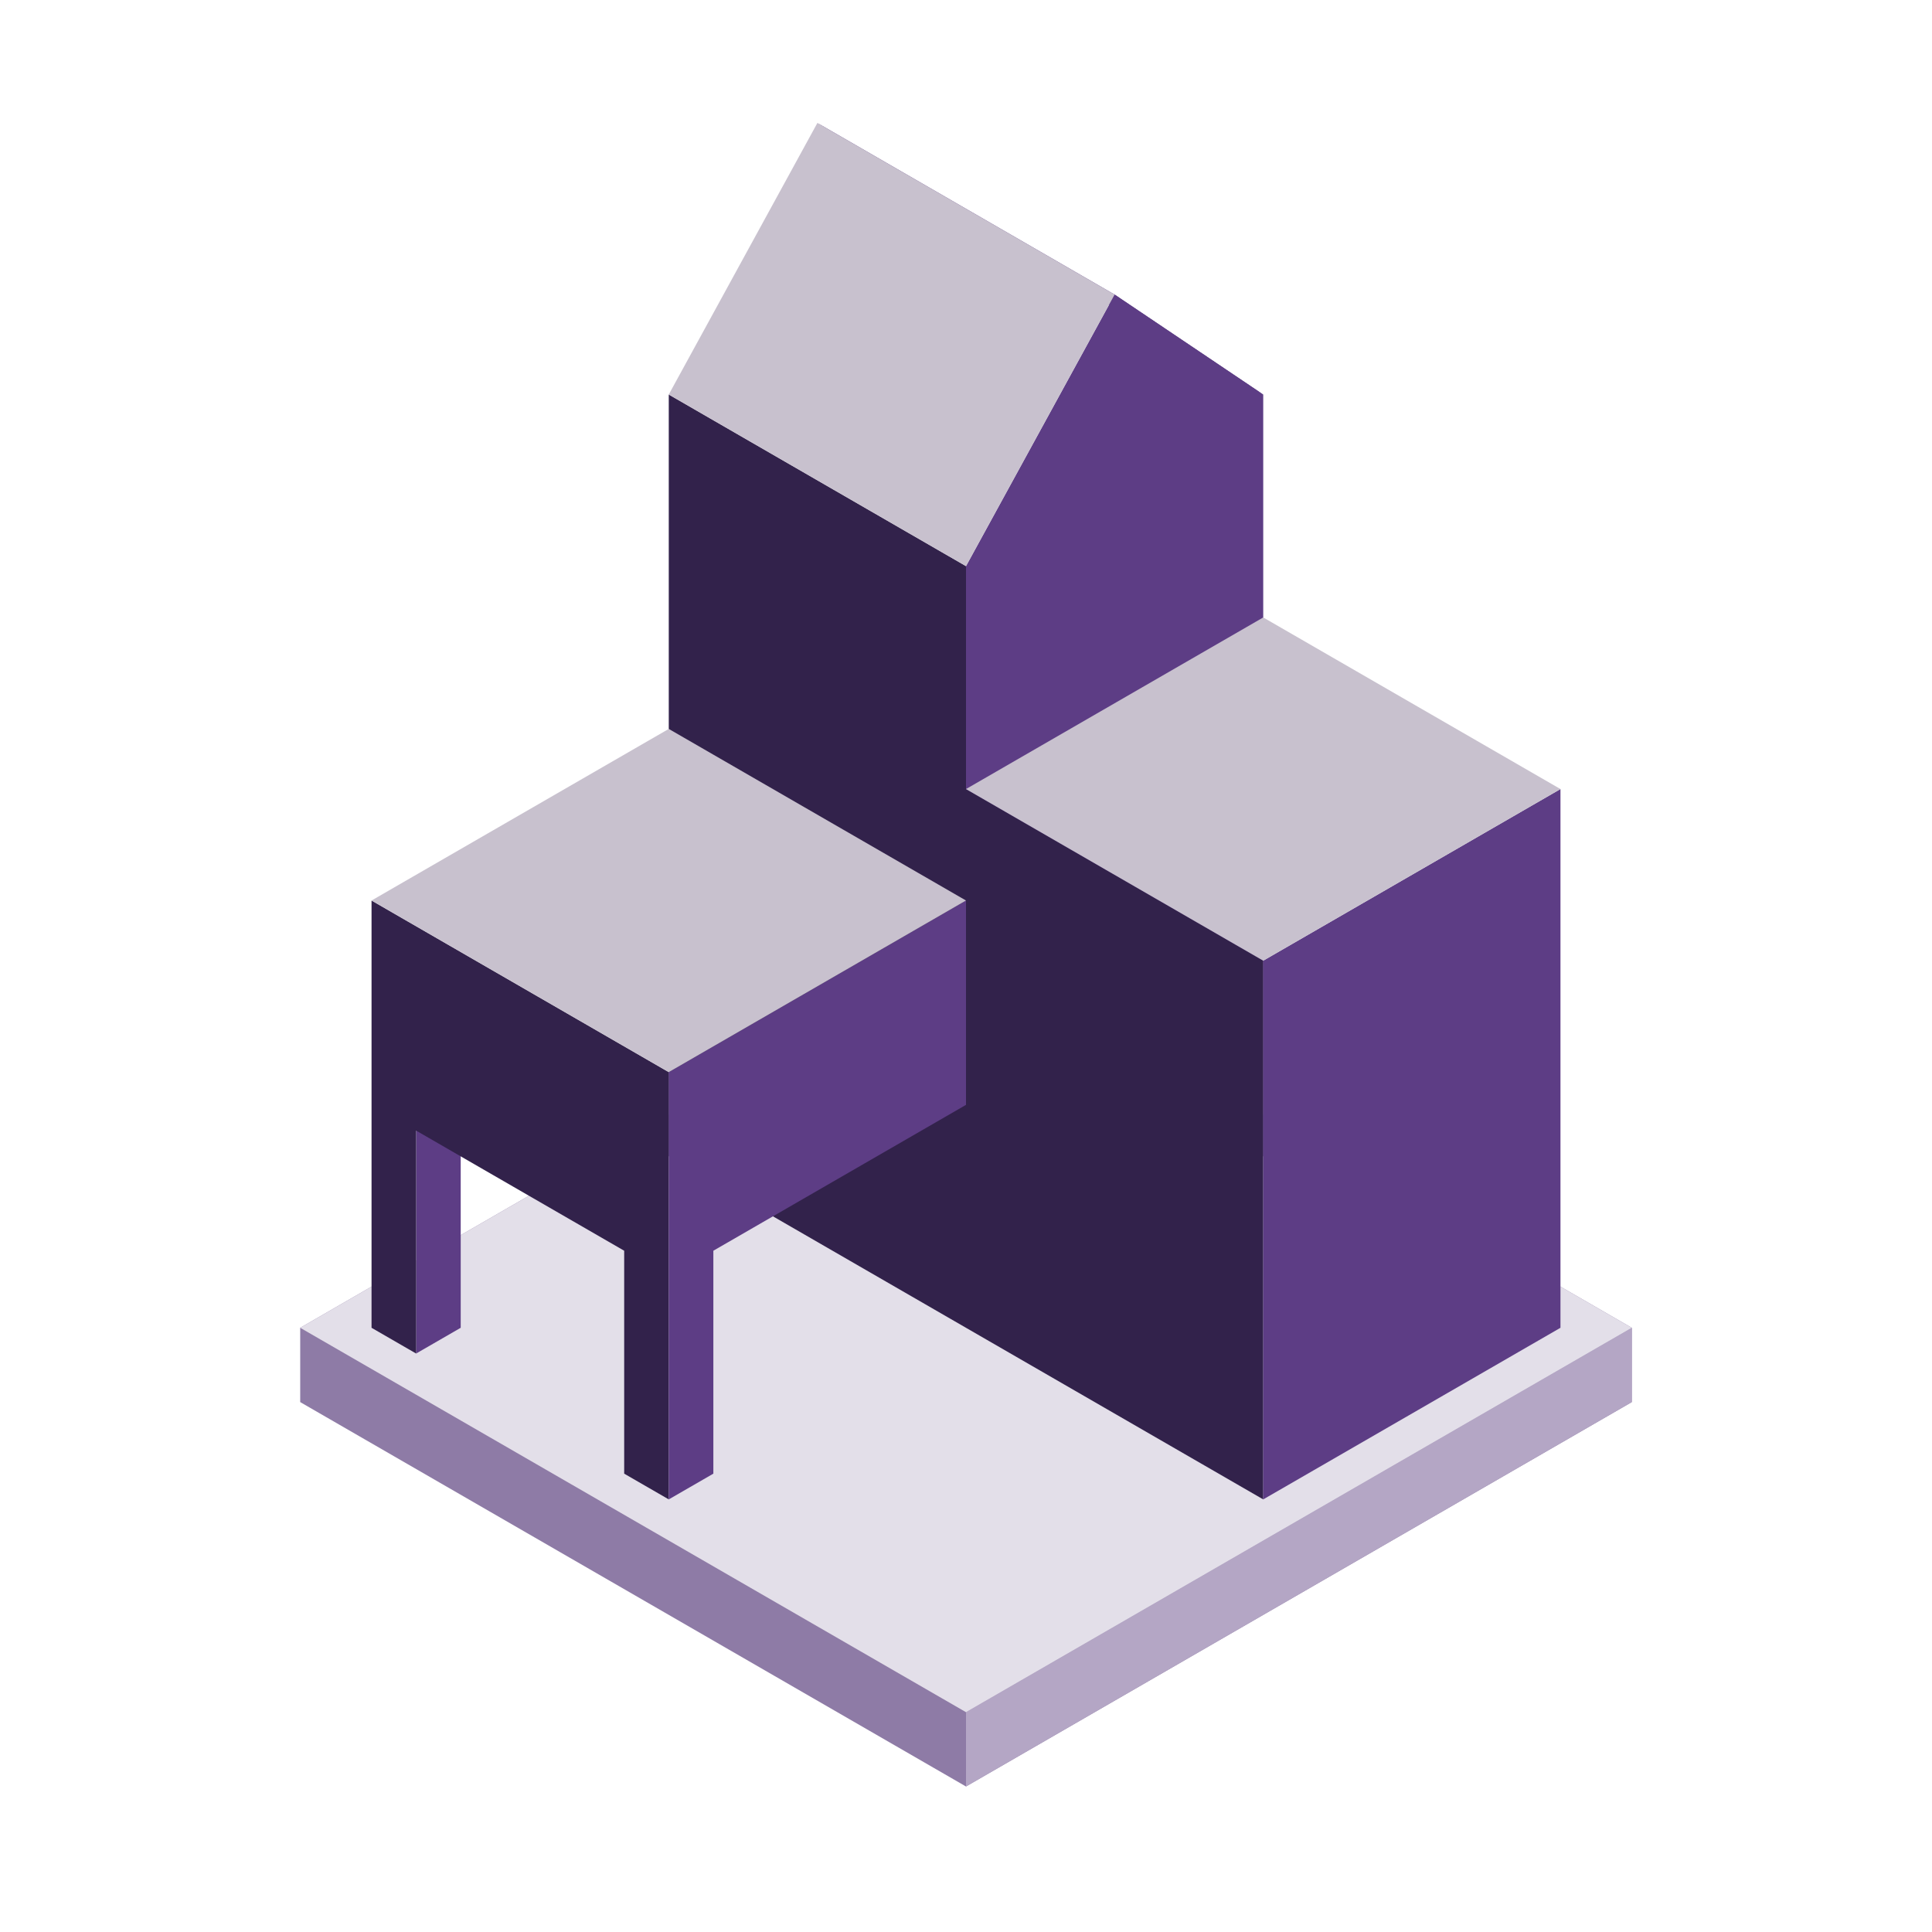
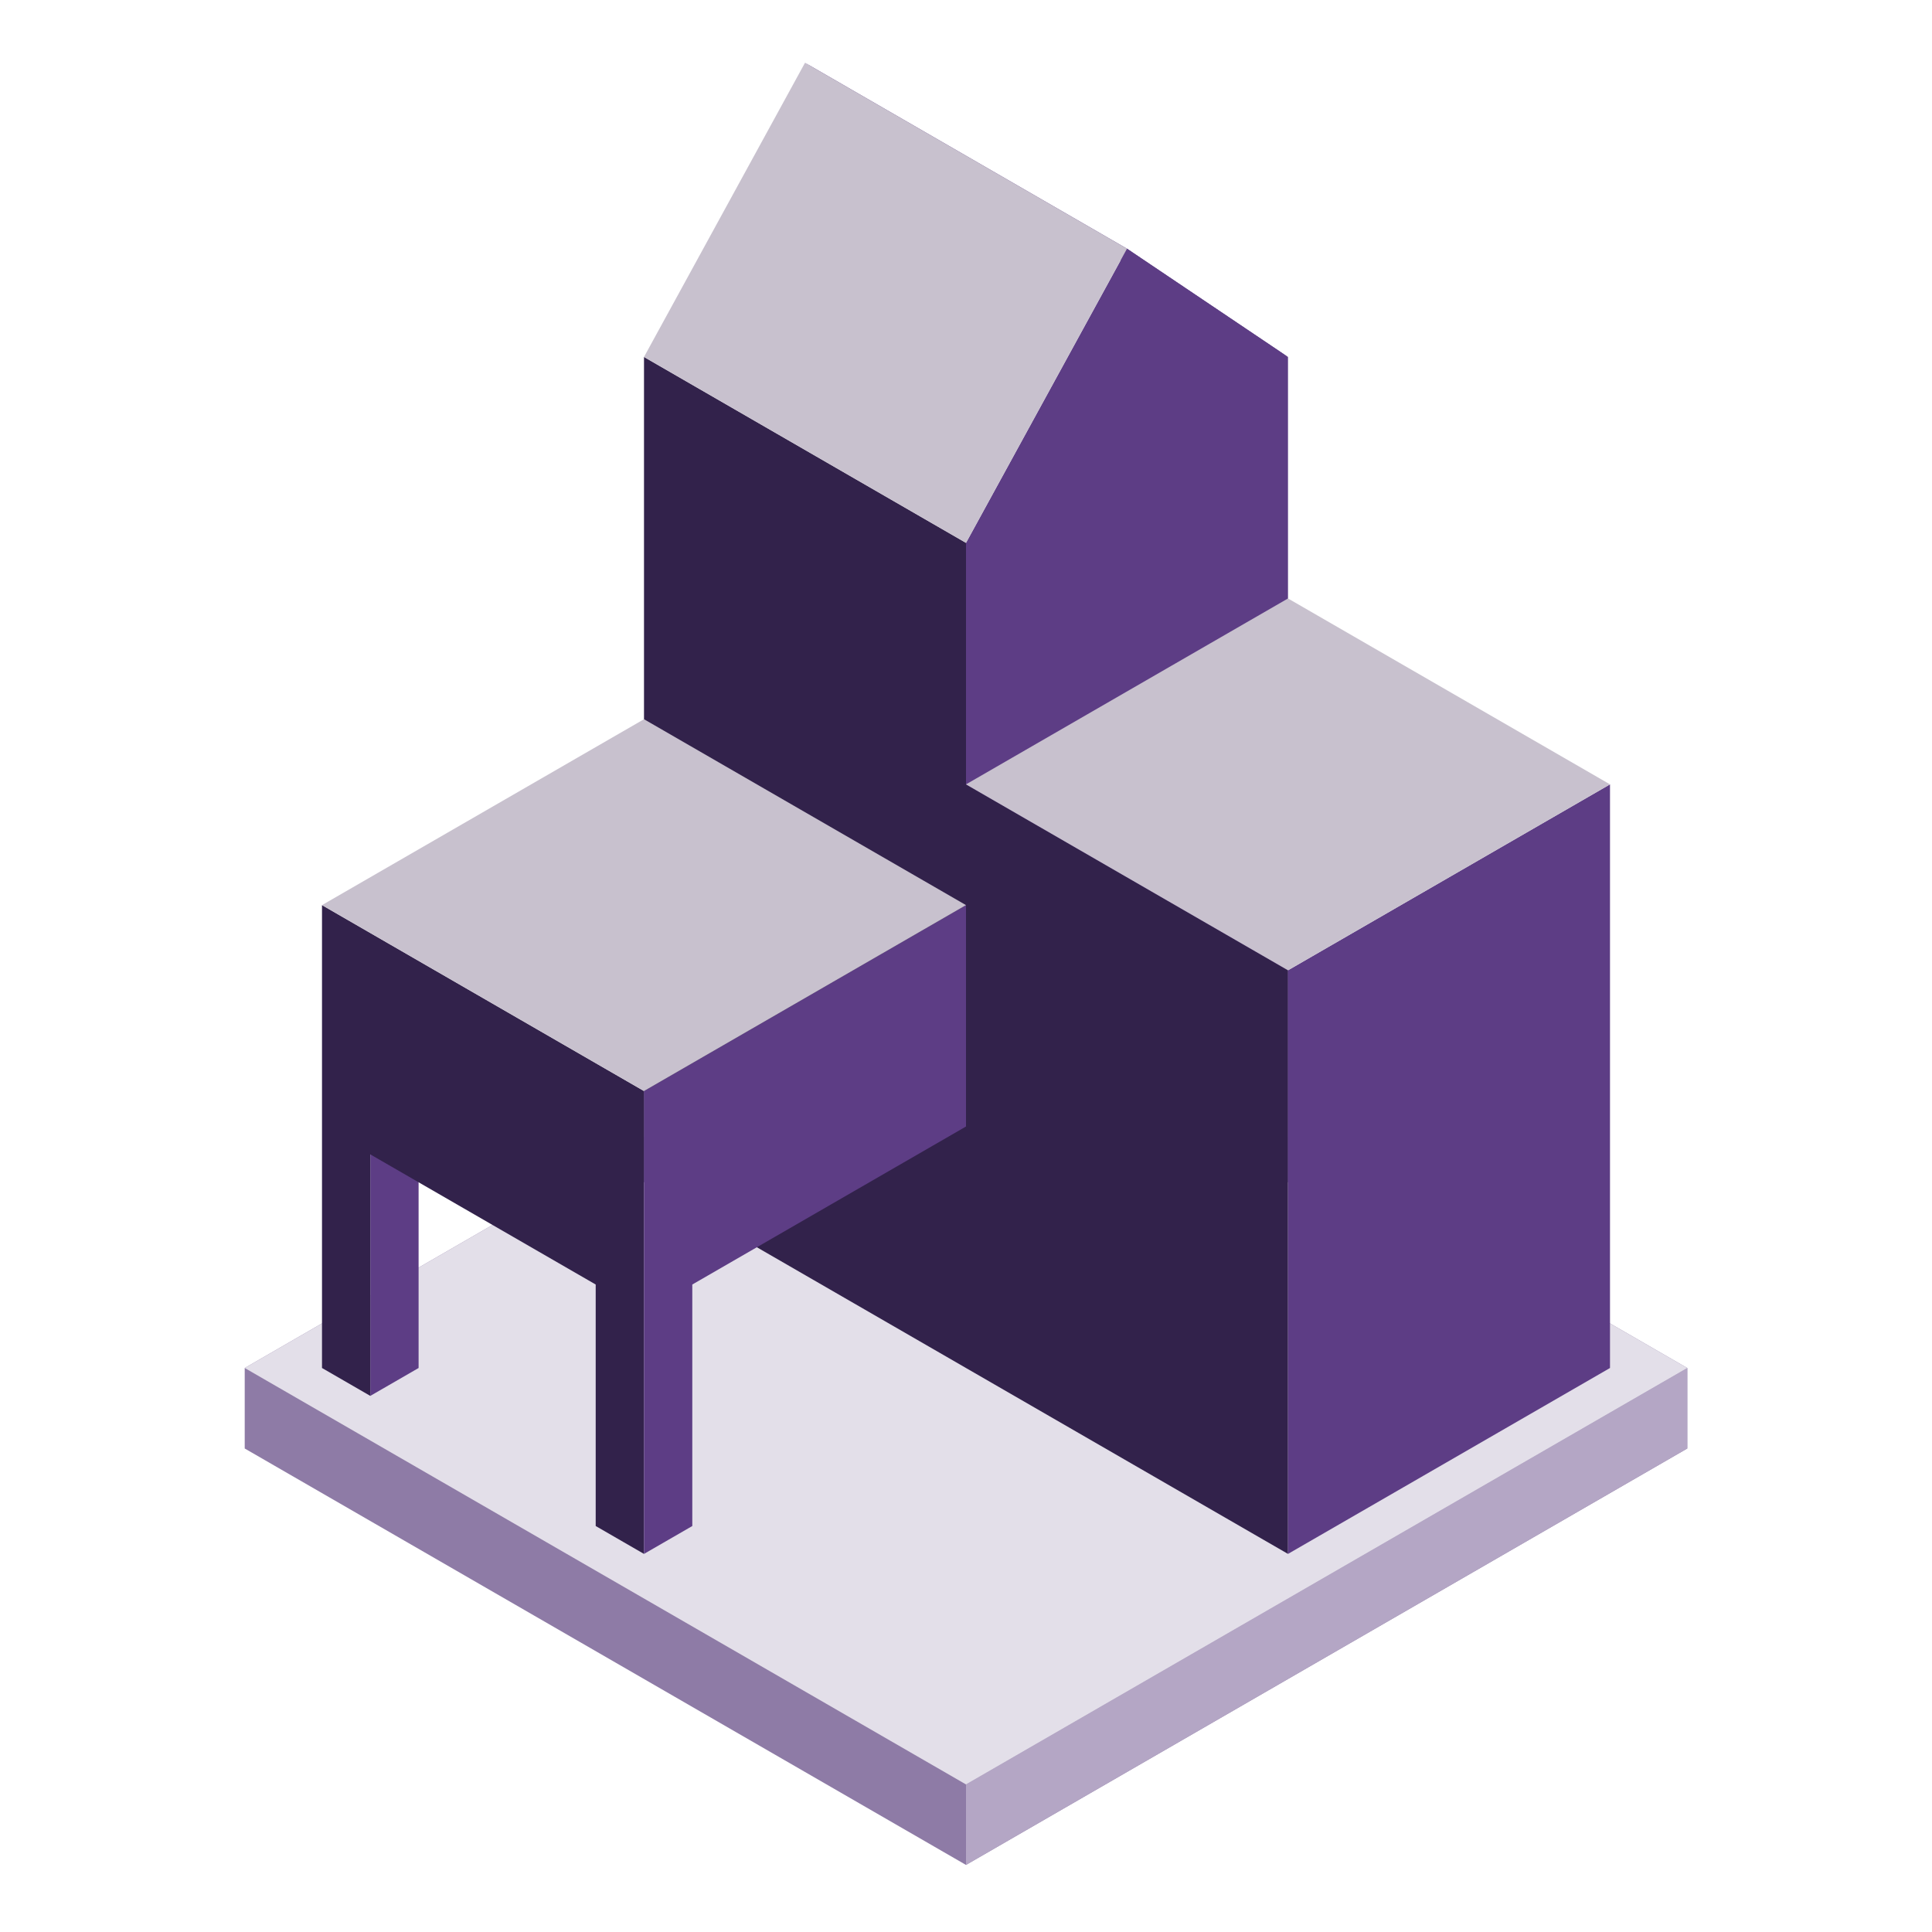
- <svg xmlns="http://www.w3.org/2000/svg" width="208" height="208" viewBox="-8 0 208 208" role="img" aria-labelledby="title">
+ <svg xmlns="http://www.w3.org/2000/svg" width="192" height="192" viewBox="0 7 192 192" role="img" aria-labelledby="title">
  <g id="square-platform">
    <path fill="#8e7ba6" d="M96,101.566 L167.68,142.95 L167.68,150.95 L96,192.335 L24.32,150.95 L24.32,142.95 Z" />
    <path fill="#b4a6c5" d="M167.68,142.95 L167.68,150.95 L96,192.335 L96,184.335 Z" />
    <path fill="#e3dfe9" d="M96,101.566 L167.68,142.95 L96,184.335 L24.32,142.95 Z" />
  </g>
  <g id="buildings">
    <g id="middle-blue-gable">
      <path fill="#32224b" d="M64,42.475 L96,60.95 L96,142.95 L64,124.475 Z" />
      <path fill="#5d3d85" d="M96,60.95 L112,31.713 L128,42.475 L128,124.475 L96,142.95 Z" />
      <path fill="#5d3d85" d="M80,13.238 L96,24 L128,42.475 L112,31.713 Z" />
      <path fill="#c8c1ce" d="M64,42.475 L80,13.238 L112,31.713 L96,60.95 Z" />
    </g>
    <g id="blue-underpass">
      <path fill="#5d3d85" d="M36.8,121.722 L41.6,118.95 L41.6,142.95 L36.8,145.722 Z" />
      <path fill="#32224b" d="M32,96.95 L64,115.426 L64,161.426 L59.2,158.654 L59.2,134.654 L36.8,121.722 L36.8,145.722 L32,142.95 Z" />
      <path fill="#5d3d85" d="M64,115.426 L96,96.95 L96,118.95 L68.8,134.654 L68.8,158.654 L64,161.426 Z" />
      <path fill="#c8c1ce" d="M64,78.475 L96,96.95 L64,115.426 L32,96.95 Z" />
    </g>
    <path fill="#32224b" d="M96,84.95 L128,103.426 L128,161.426 L96,142.95 Z" />
    <path fill="#5d3d85" d="M128,103.426 L160,84.95 L160,142.95 L128,161.426 Z" />
    <path fill="#c8c1ce" d="M128,66.475 L160,84.95 L128,103.426 L96,84.95 Z" />
  </g>
</svg>
